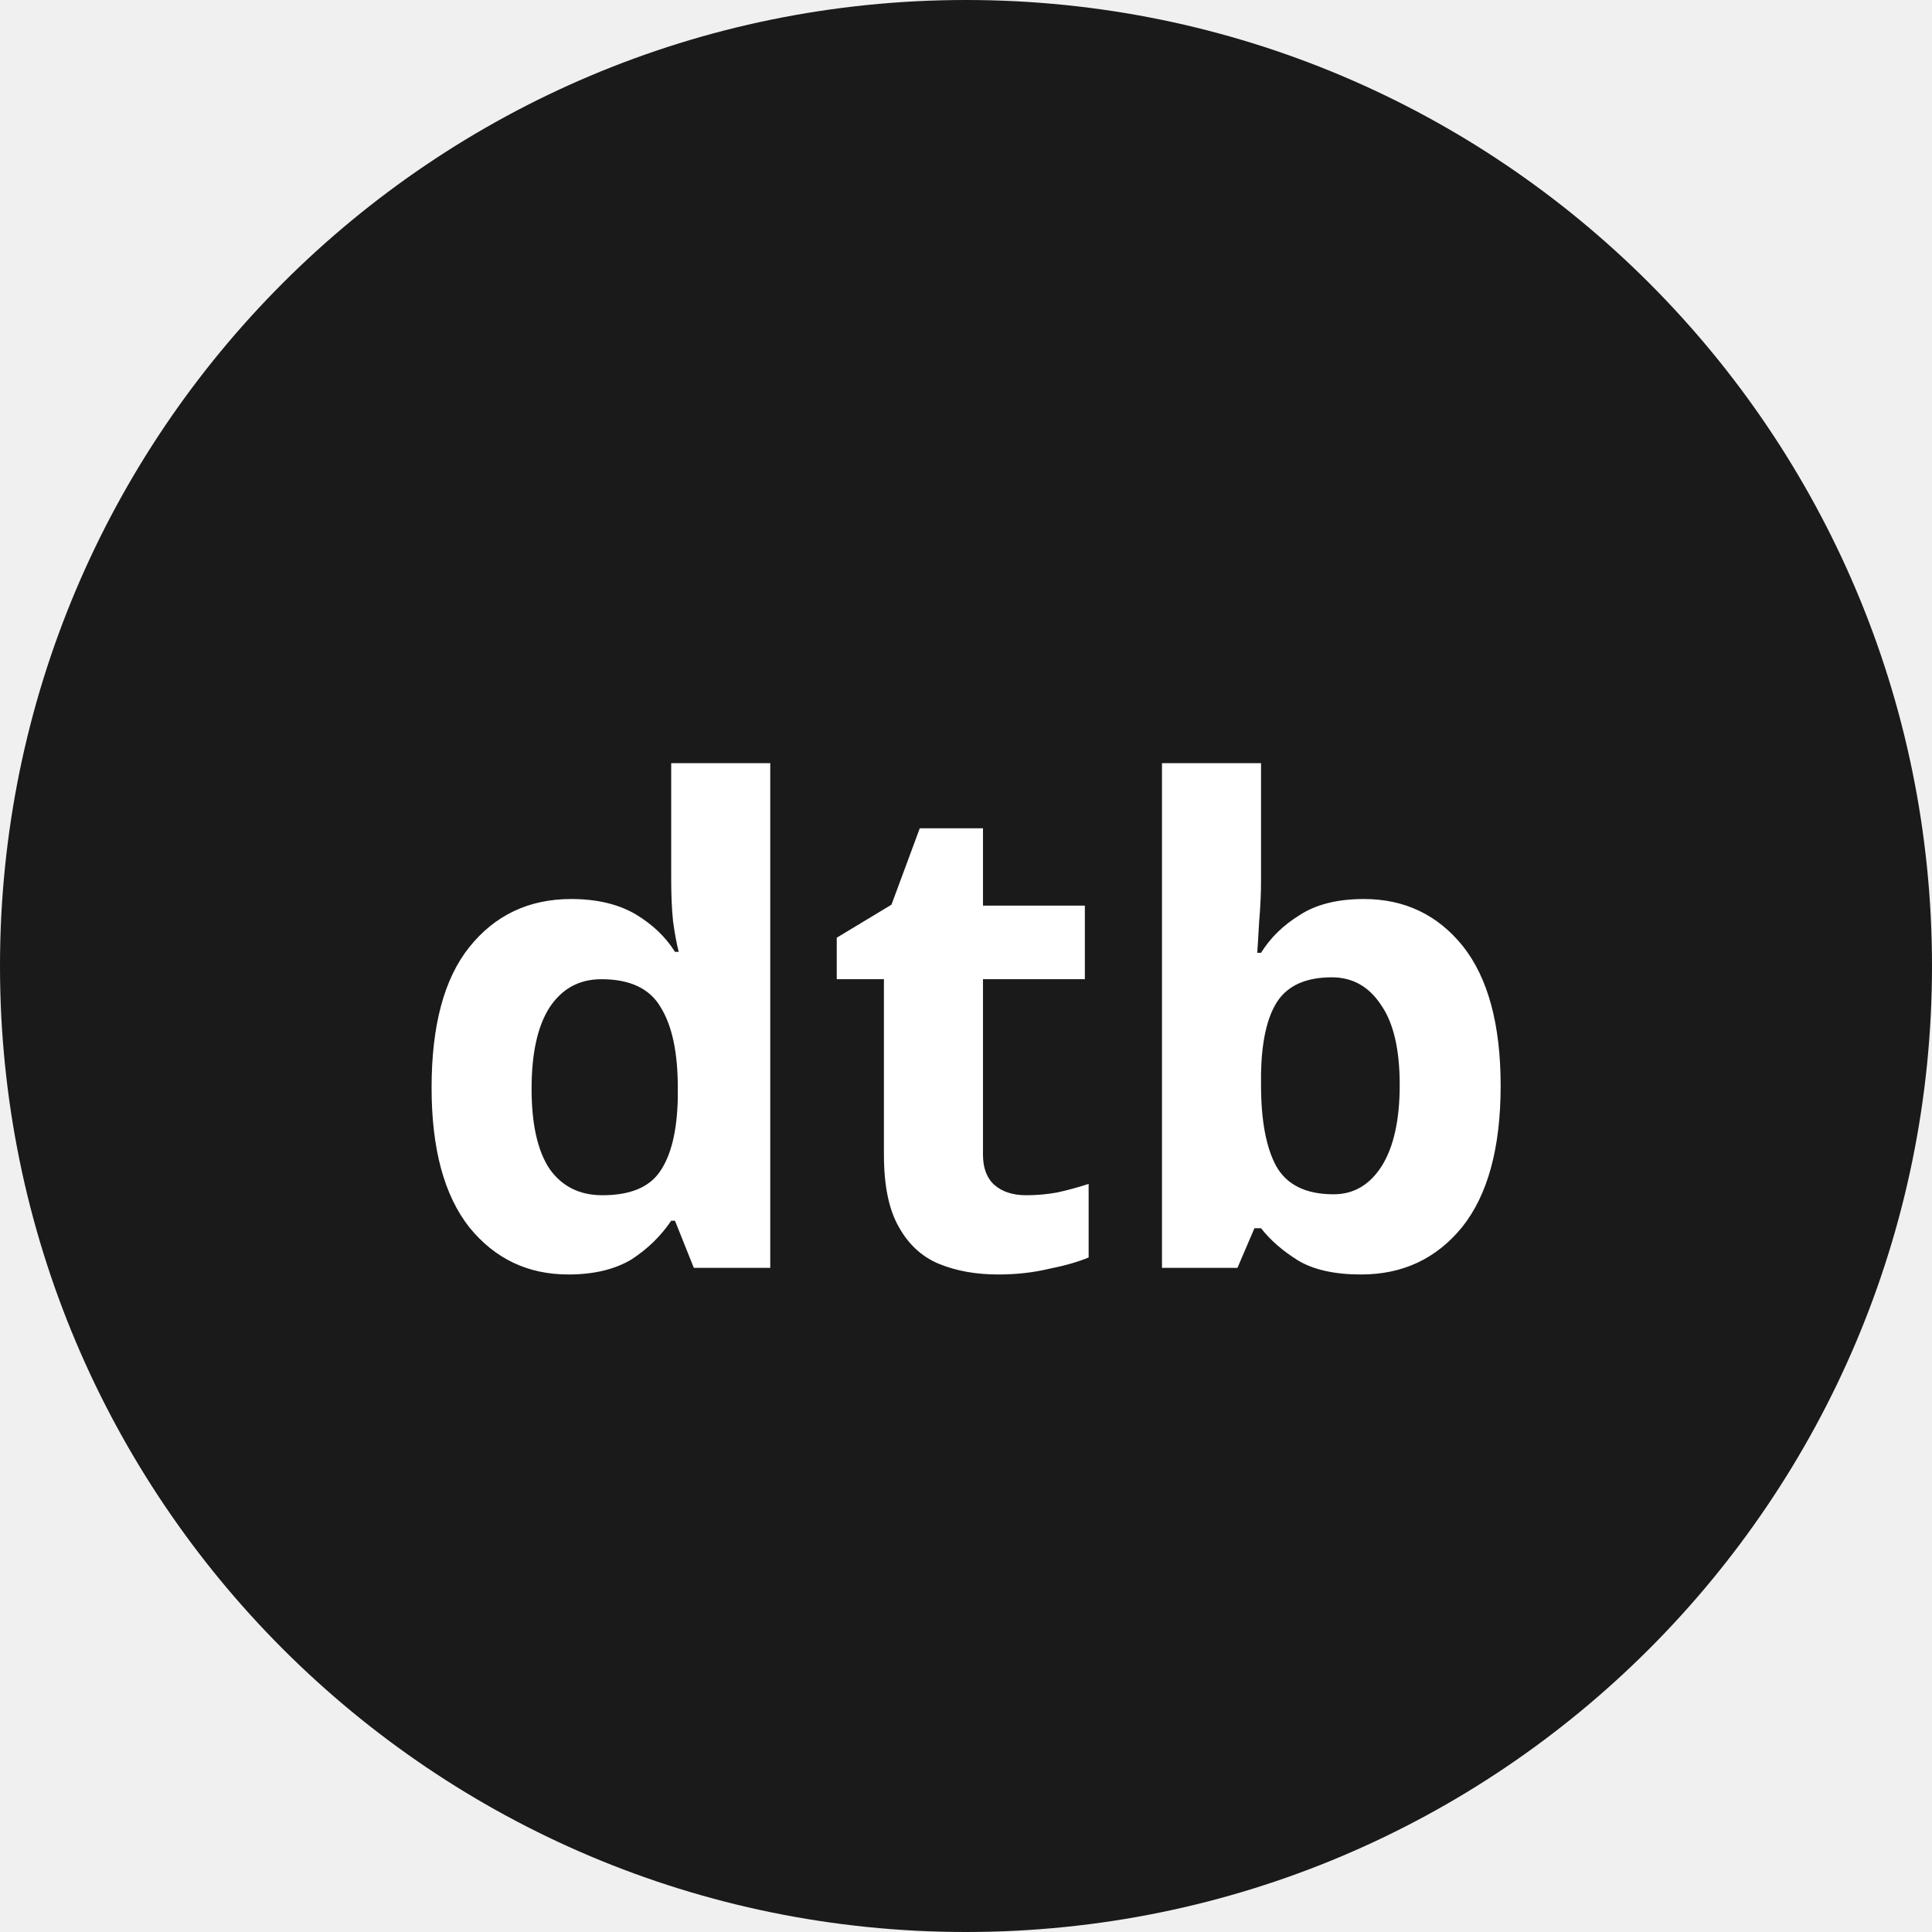
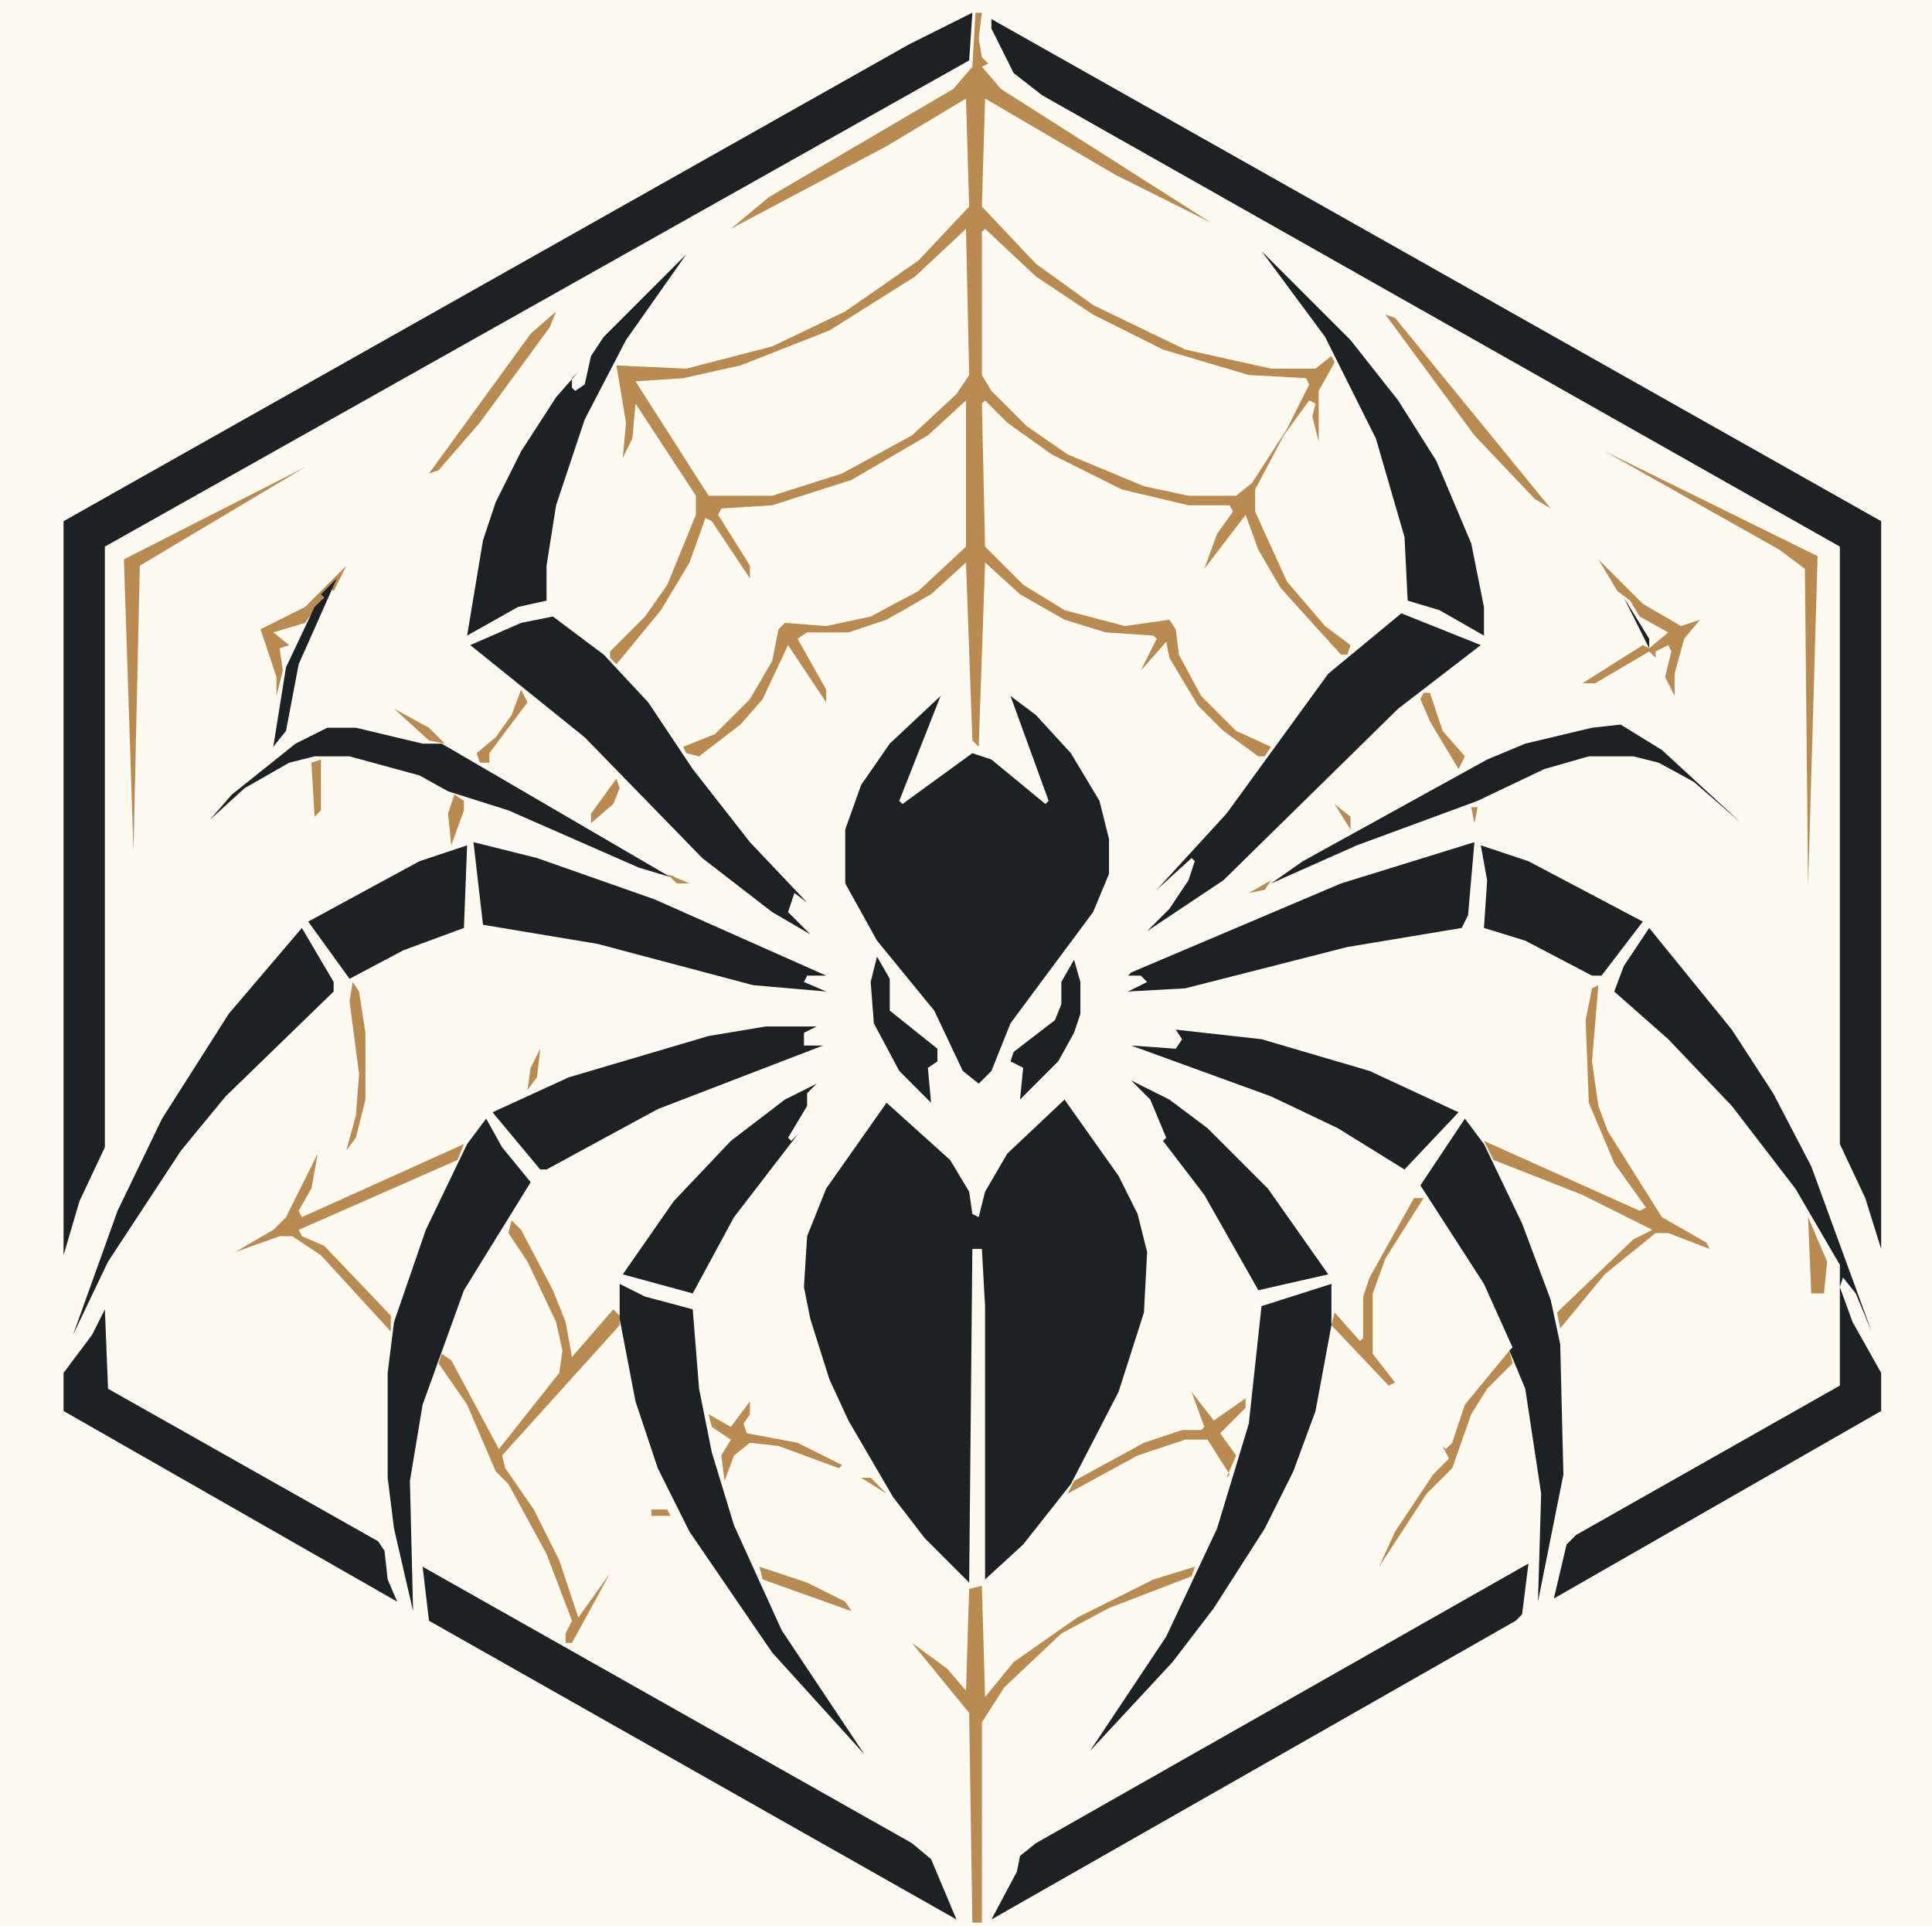
- <svg xmlns="http://www.w3.org/2000/svg" viewBox="0 0 32 32">
-   <circle cx="16" cy="16" r="16" fill="#1a1a1a" />
-   <text x="16" y="21" font-family="Arial Black, sans-serif" font-size="11" font-weight="bold" text-anchor="middle" fill="white">dtb</text>
+ <svg xmlns="http://www.w3.org/2000/svg" viewBox="0 0 608 606" role="img" aria-label="DTB Technologies spider and web emblem">
+   <rect width="608" height="606" fill="#fdfaf1" />
+   <path fill="#b98b50" fill-rule="evenodd" d="M376,493 363,497 339,509 319,523 310,534 309,499 305,500 304,532 298,525 287,517 305,539 306,605 309,605 309,542 316,531 334,514 349,506 375,496Z M239,493 240,497 268,507 266,504 254,498Z M205,475 205,477 211,477 210,475Z M271,465 279,470 274,465Z M223,445 224,449 230,453 227,458 228,466 231,458 236,454 245,455 264,462 265,461 251,454 235,451 234,448 236,445 236,441 230,449Z M392,440 382,447 375,438 379,449 378,450 372,450 360,454 338,466 336,470 358,458 373,453 380,453 387,464 386,465 389,458 384,451 392,443Z M475,425 461,442 457,454 455,456 454,455 456,459 451,464 439,482 434,493 449,470 457,462 463,445 468,437 476,429Z M161,384 160,388 166,397 175,416 177,425 176,432 157,456 142,428 139,426 138,429 147,442 156,463 160,467 172,489 180,510 178,514 178,517 180,517 192,495 182,509 176,491 168,475 159,462 158,458 195,417 195,414 193,412 180,427 178,416 174,406 164,387Z M569,383 570,407 574,407 575,397Z M448,377 445,377 431,402 429,408 429,421 428,422 420,413 419,417 437,436 439,435 432,426 432,407 436,396Z M146,360 95,383 94,381 98,374 100,363 90,383 86,387 74,394 88,389 92,389 101,395 123,419 123,414 102,392 95,389 94,387 144,365Z M170,330 167,336 166,343 169,339Z M503,310 501,311 499,321 500,347 508,366 518,380 516,381 467,359 470,365 498,376 520,387 514,390 490,413 491,418 505,401 521,388 525,388 538,393 537,391 523,383 506,356 503,348 501,334Z M111,309 110,315 113,338 112,351 109,362 112,358 115,346 115,325 113,312Z M400,277 393,281 398,280Z M210,275 213,278 217,278Z M465,254 463,254 464,259Z M420,253 425,261 425,257Z M143,250 141,256 142,266 146,255 146,252Z M194,245 186,256 186,259 193,253 195,248Z M101,239 98,240 99,257 101,255Z M124,223 135,233 140,234 135,229Z M448,218 447,220 450,227 459,242 461,238 454,230 450,218Z M164,217 161,225 156,232 150,237 151,240 154,240 154,237 166,221Z M109,178 96,191 82,198 87,213 87,219 89,211 88,204 91,203 86,199 96,196 104,185 105,186Z M503,176 509,186 513,189 512,190 513,189 516,194 525,199 519,204 517,203 498,215 502,215 519,205 521,207 521,205 525,203 526,205 524,213 527,219 527,212 530,201 535,195 529,197 517,190Z M96,147 39,176 42,268 44,178Z M505,142 560,173 568,179 569,279 572,175Z M436,99 464,137 483,157 488,160 439,100Z M175,98 167,105 135,149 138,148 151,133 173,103Z M307,4 306,21 300,28 242,62 230,72 279,46 304,31 305,65 289,82 266,98 243,109 216,116 194,115 197,133 196,144 199,138 200,127 219,156 219,162 210,184 203,194 192,205 192,207 194,209 208,192 217,177 222,163 224,164 236,182 236,178 226,162 227,160 243,159 268,151 292,137 304,126 304,172 289,186 274,194 260,197 247,196 245,198 243,208 236,220 225,231 215,235 216,237 220,238 233,228 240,220 248,203 260,221 260,217 251,201 254,199 267,199 279,195 293,187 304,177 306,233 308,235 310,177 321,187 335,195 348,199 363,200 364,201 359,211 367,202 368,207 377,222 385,230 396,238 398,238 400,235 389,230 378,219 371,206 370,198 368,195 354,197 335,192 322,184 310,172 309,127 310,126 317,133 331,143 353,154 374,159 387,159 388,161 383,168 379,179 392,162 396,173 403,185 422,206 424,206 425,203 417,197 405,183 395,161 395,154 404,137 412,126 414,127 413,131 415,139 415,123 420,114 419,112 414,116 400,116 373,110 344,96 326,83 309,65 310,31 351,55 381,70 315,28 309,21 311,20 309,18 308,12 309,4Z M309,73 310,72 326,87 344,99 366,110 393,118 411,119 412,121 405,135 394,152 389,156 374,156 360,153 336,143 323,134 312,123 309,118Z M304,72 305,118 301,124 287,137 265,149 243,156 223,156 200,120 215,119 233,115 261,104 288,87Z" />
+   <path fill="#1c2224" fill-rule="evenodd" d="M133,493 135,510 301,604 293,585 287,580Z M481,492 326,580 321,584 320,589 312,604 477,510 479,508Z M33,412 29,420 20,432 20,444 125,504 122,497 121,488 119,485 34,437Z M419,404 397,411 393,448 383,481 367,515 343,551 369,523 382,506 398,481 407,463 414,444 419,417Z M195,404 195,415 200,441 207,462 217,482 243,520 272,552 246,513 231,480 224,457 220,437 218,412 203,408Z M461,352 447,373 467,404 476,424 475,425 480,437 485,470 484,504 492,464 491,423 488,409 479,385 467,360Z M153,352 147,360 134,387 124,416 122,432 122,465 124,481 130,507 129,466 133,442 146,406 167,372 158,361Z M335,346 317,363 310,375 308,383 306,382 305,375 299,365 279,347 260,374 254,389 253,405 255,415 261,434 267,447 281,471 291,484 305,498 306,393 309,393 310,411 310,497 322,486 337,467 352,438 360,413 361,394 358,382 352,370Z M257,341 247,346 230,359 212,378 196,401 218,407 231,383 251,357 249,359 248,358 254,348 254,344Z M356,340 362,346 367,358 366,359 357,350 366,359 379,376 396,406 418,401 399,374 380,355 368,346Z M356,329 400,345 421,355 442,368 459,350 431,337 397,327 361,323 370,324 372,327 370,330Z M259,329 253,329 253,325 257,323 241,323 223,326 179,339 155,350 170,368 172,368 207,349Z M338,302 334,309 334,316 332,321 319,331 318,334 322,336 321,346 333,334 338,325 340,319 340,309Z M276,301 274,309 275,322 283,337 293,347 292,336 295,334 295,330 280,318 280,308Z M519,292 511,304 508,312 525,327 545,348 565,374 579,398 579,436 496,483 493,486 489,503 592,444 592,432 583,416 579,405 580,402 584,407 589,419 570,367 558,344 545,324Z M95,292 72,319 51,352 37,381 23,420 34,397 57,362 71,345 105,312 105,309Z M466,266 468,277 467,292 480,296 501,307 504,307 517,290 481,271Z M147,266 132,271 97,290 110,308 127,299 146,292Z M464,265 422,278 356,306 355,307 359,307 361,309 355,312 373,311 424,298 460,292 462,288Z M149,265 152,291 188,297 237,310 260,312 253,309 254,307 260,307 206,283 169,270Z M66,258 77,248 91,240 99,238 110,238 132,244 141,249 160,255 201,273 211,276 139,234 133,234 112,229 103,229 93,234 73,250Z M548,259 523,236 510,228 501,229 480,234 468,239 410,271 400,278 427,266 465,252 486,242 500,238 514,238 522,240 533,246Z M296,219 280,234 271,247 266,261 266,278 276,296 294,318 303,337 308,341 312,337 318,322 344,287 349,275 349,264 346,252 337,237 326,225 318,219 330,252 329,253 312,239 306,237 284,253 283,252Z M148,203 184,232 221,270 243,287 255,294 248,287 250,281 254,284 236,265 218,242 204,221 190,206 174,194 164,196Z M466,203 441,193 418,212 386,256 364,280 375,270 376,271 374,277 368,286 361,293 385,277 440,223Z M511,188 519,204 519,201Z M106,182 101,187 102,188 99,191 90,210 86,235 90,230 94,209Z M216,80 190,106 186,112 184,121 181,123 180,122 180,119 182,117 175,125 164,142 156,158 152,170 147,200 163,191 172,189 172,178 175,159 184,132 197,107Z M397,79 417,106 433,138 442,169 443,189 453,192 467,200 467,191 463,171 452,145 440,126 425,107Z M312,6 312,9 319,23 328,30 579,172 579,360 587,377 592,393 592,164Z M306,4 286,14 20,164 20,395 25,378 33,361 33,172 305,19Z" />
</svg>
